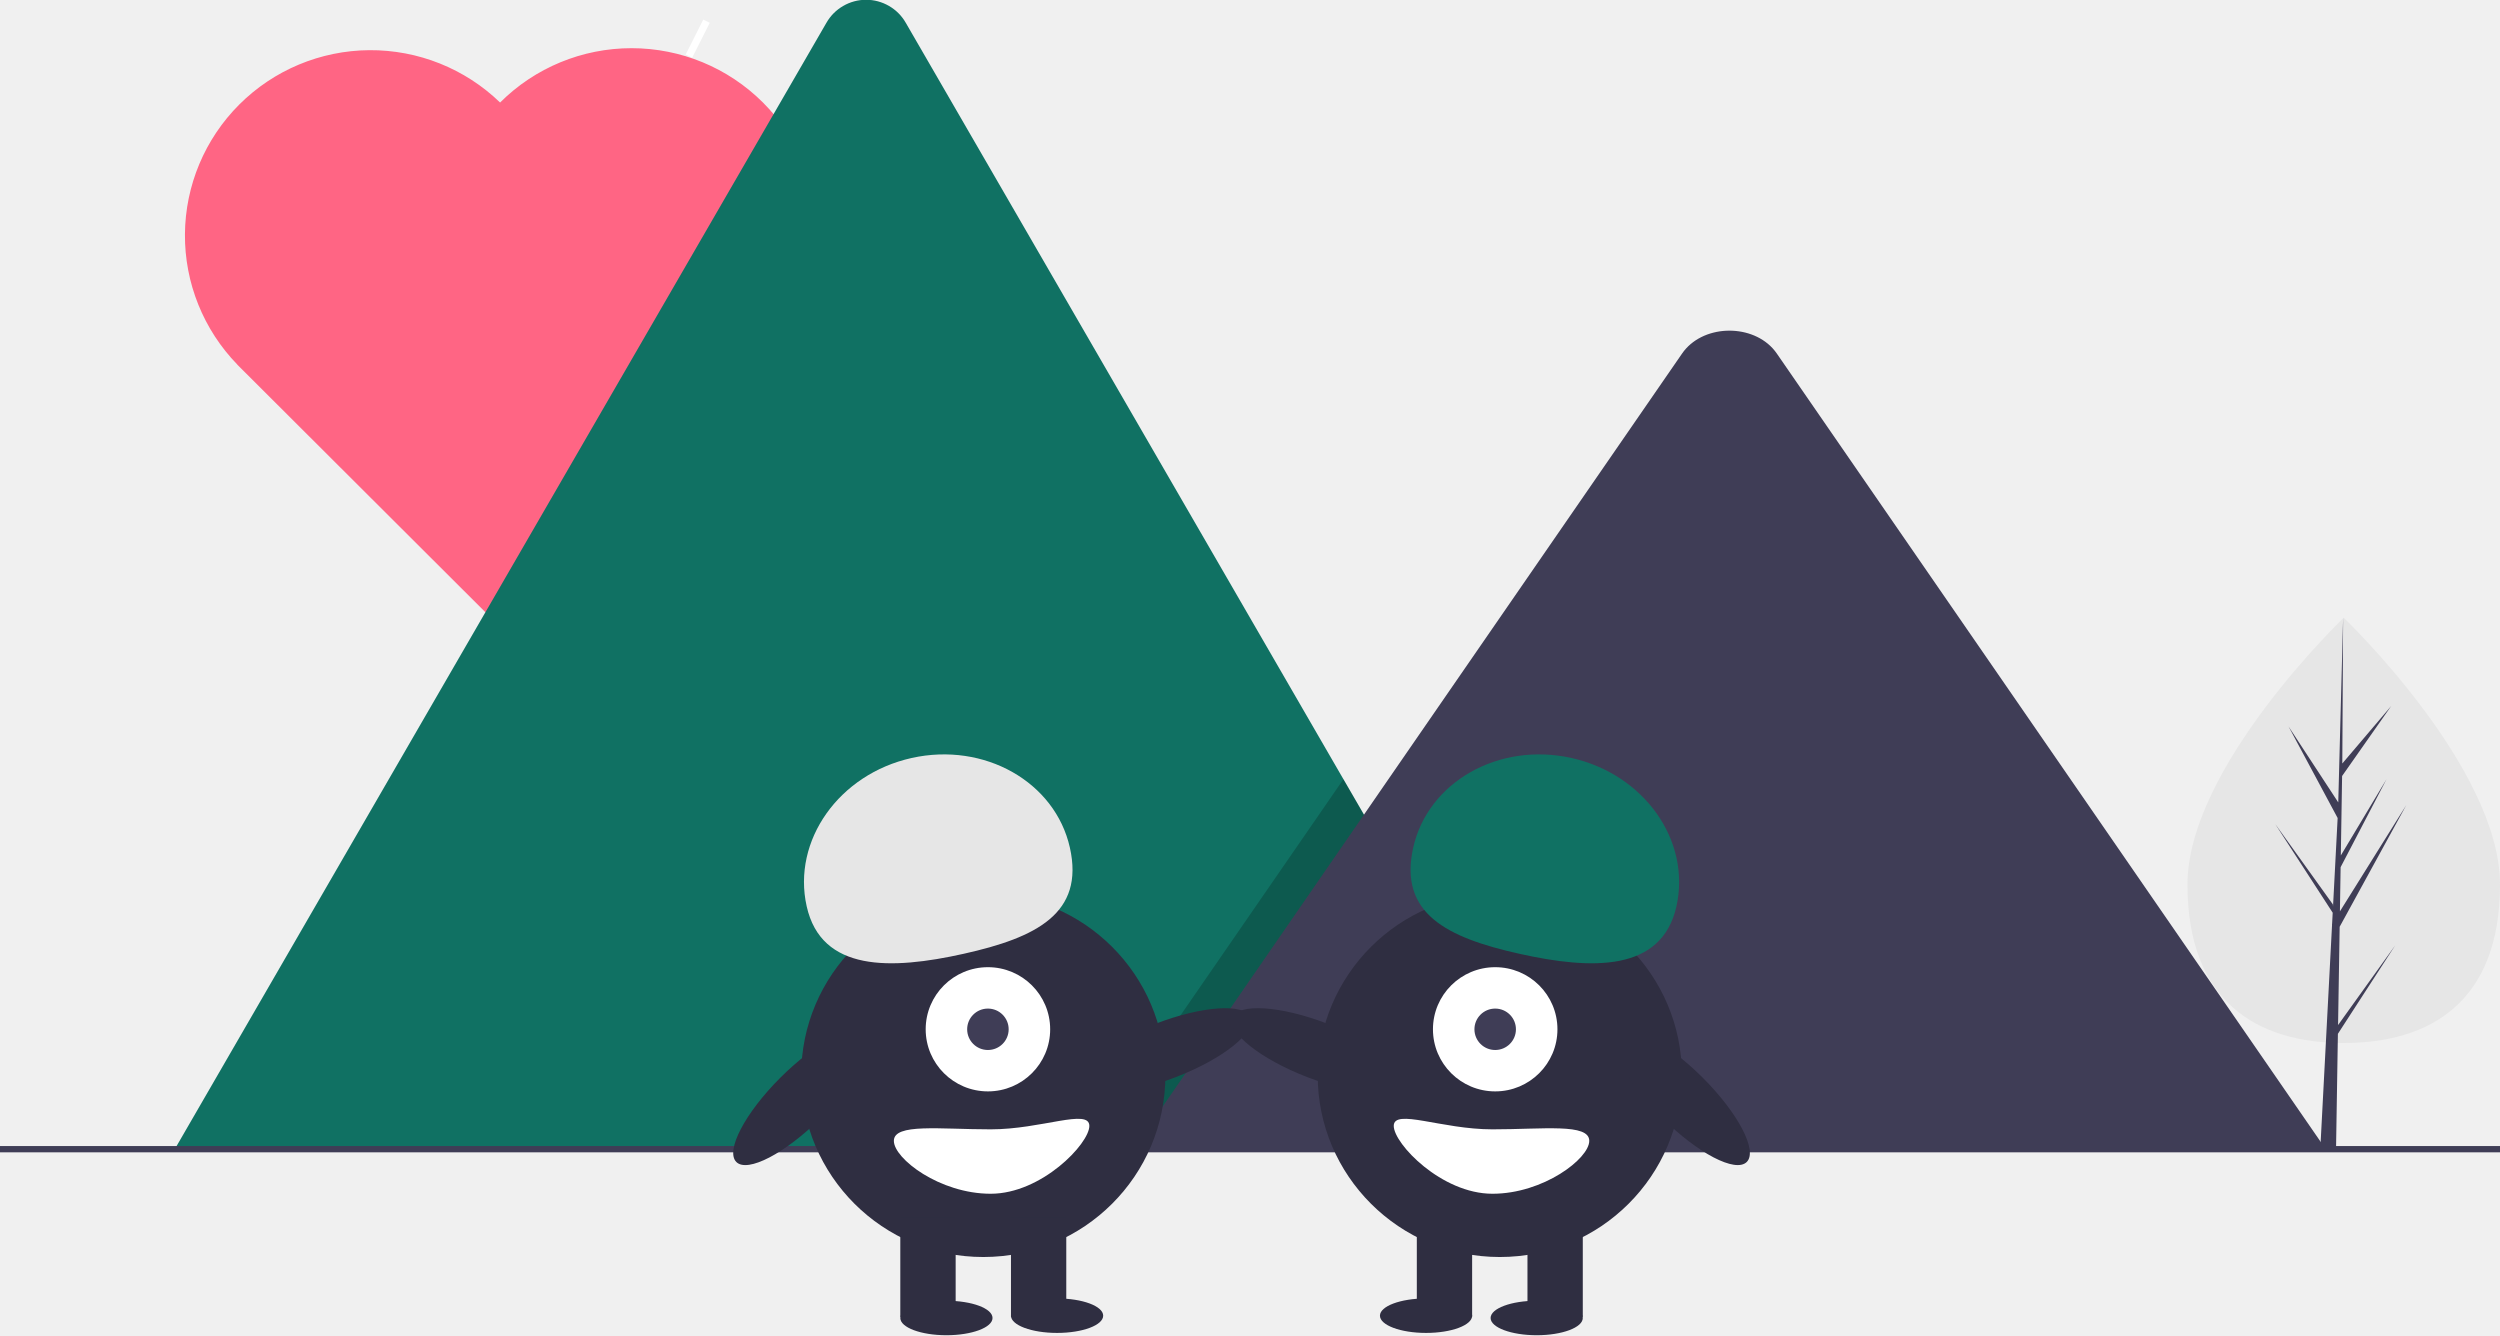
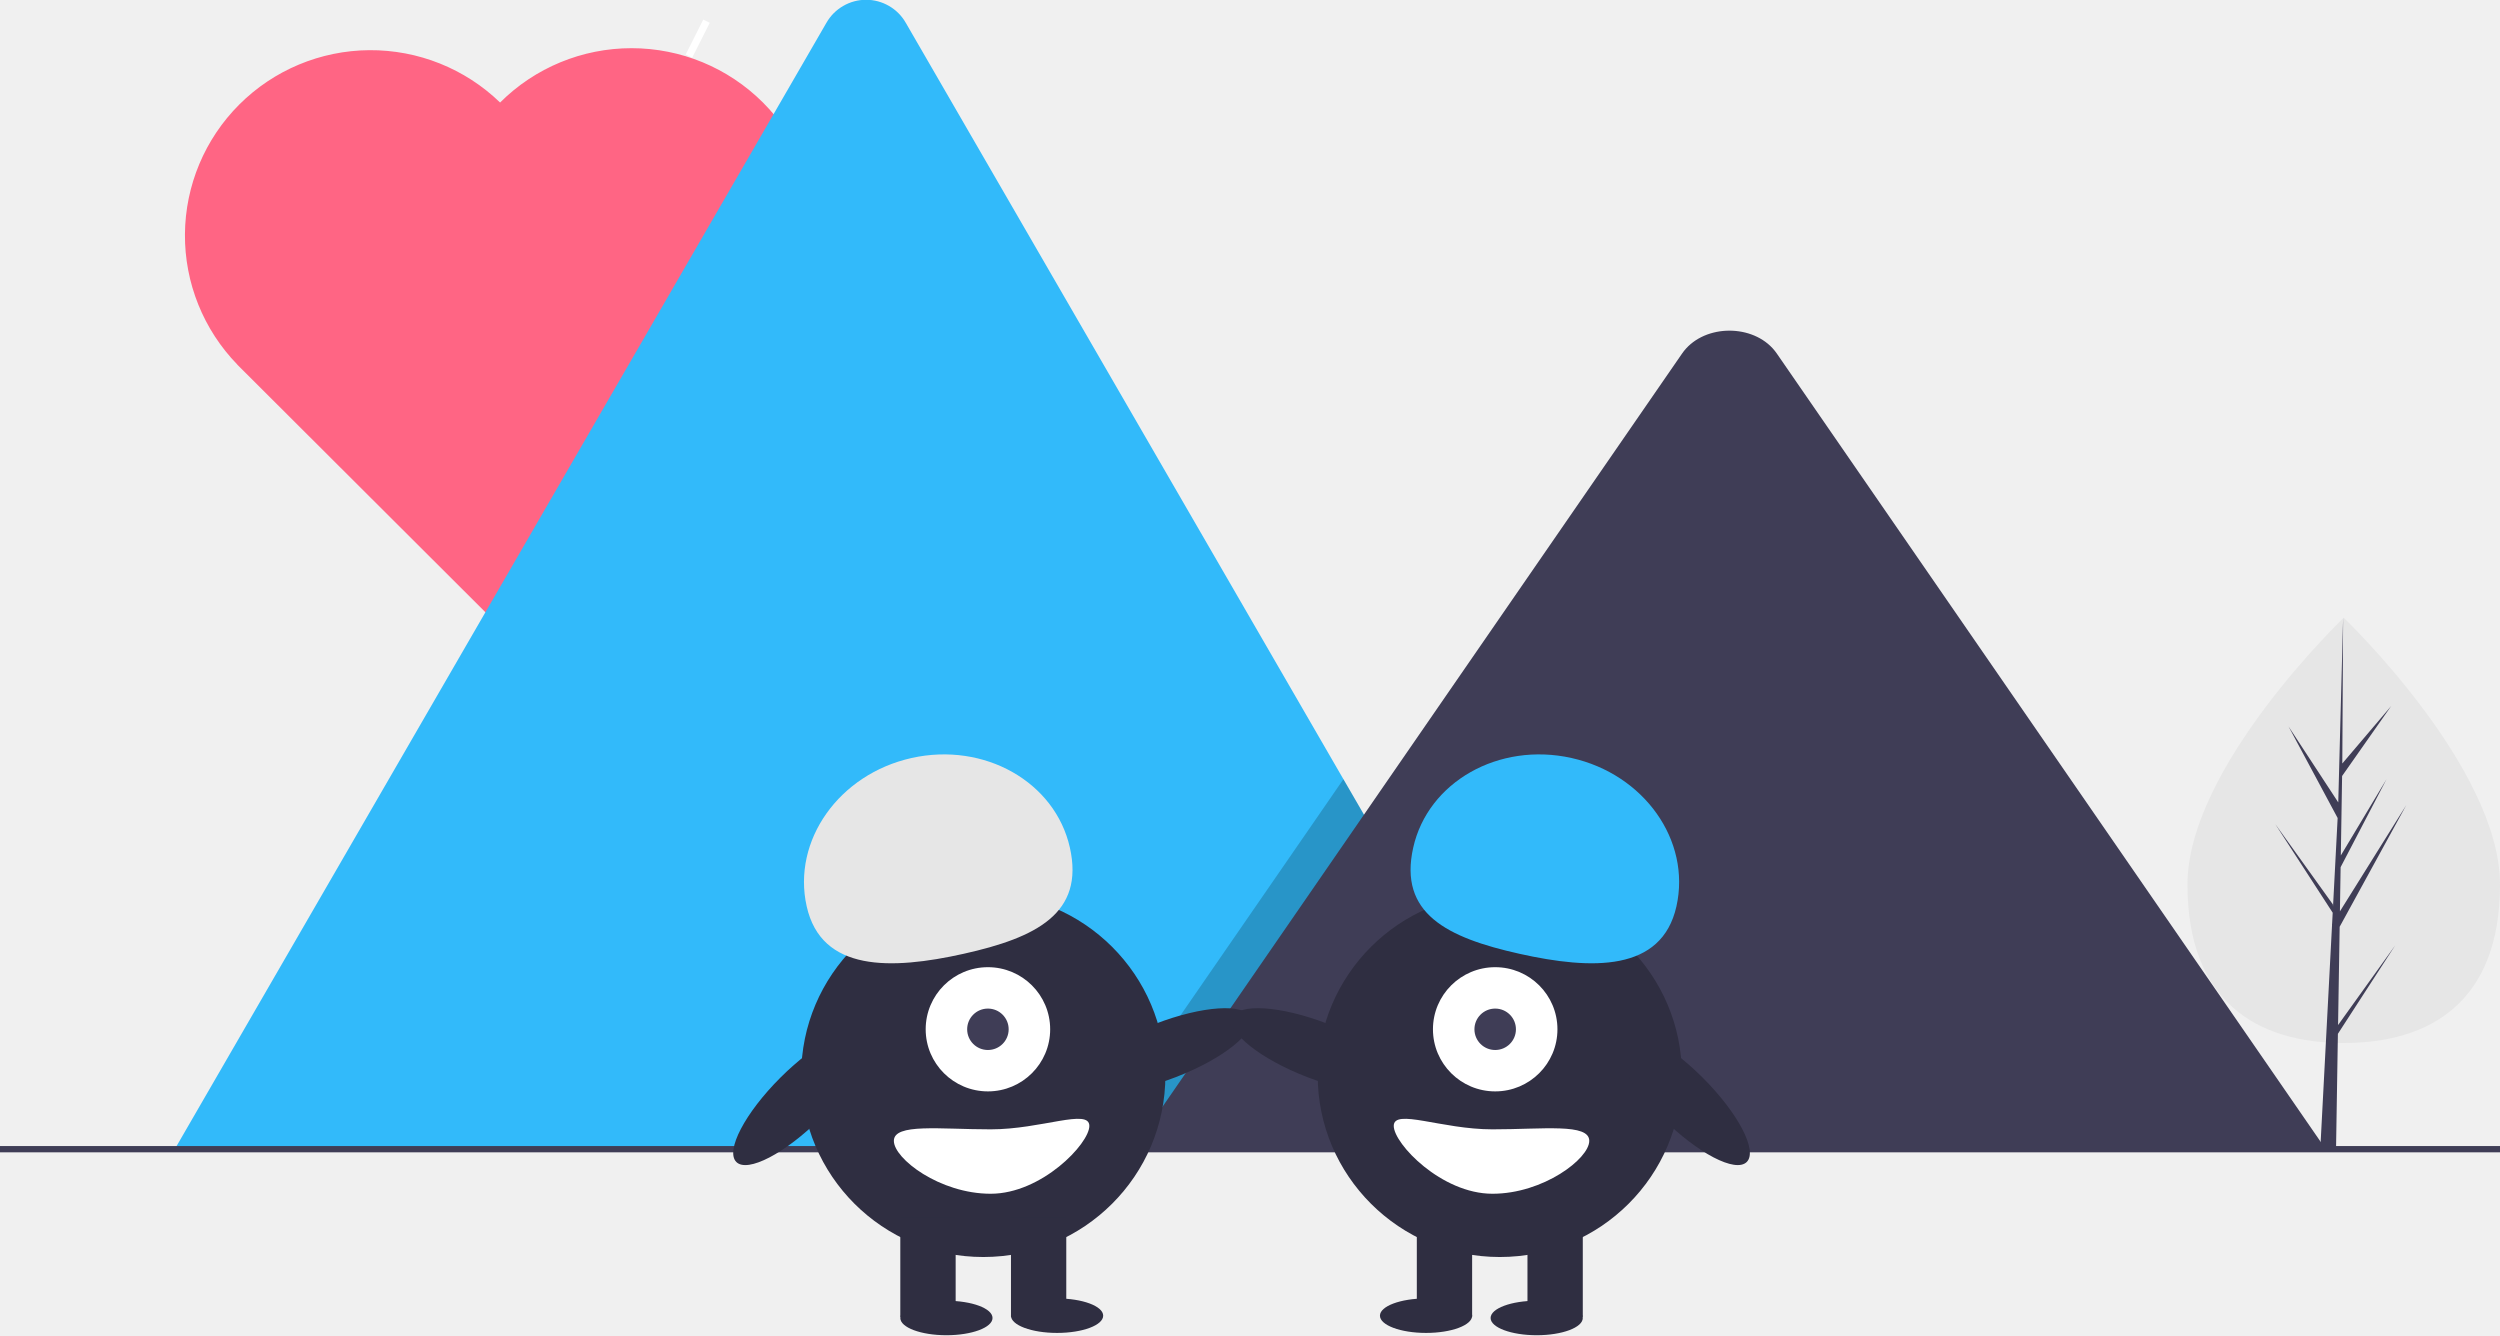
<svg xmlns="http://www.w3.org/2000/svg" width="88" height="47" viewBox="0 0 88 47" fill="none">
  <g clip-path="url(#clip0_402_169)">
    <path d="M24.983 0.803L24.755 0.689L24.137 1.917L24.365 2.031L24.983 0.803Z" fill="white" />
    <path d="M26.854 3.607C25.628 2.383 23.964 1.696 22.23 1.696C20.495 1.696 18.831 2.383 17.605 3.607L17.603 3.609C16.371 2.416 14.717 1.754 13 1.766C11.283 1.779 9.639 2.465 8.425 3.677C7.211 4.889 6.523 6.529 6.51 8.243C6.497 9.956 7.161 11.606 8.357 12.836L8.355 12.838L17.605 22.068L26.854 12.838C27.462 12.232 27.944 11.512 28.272 10.72C28.601 9.928 28.77 9.08 28.77 8.223C28.77 7.365 28.601 6.517 28.272 5.725C27.944 4.933 27.462 4.214 26.854 3.607Z" fill="#FF6584" />
-     <path d="M54.845 40.491H6.318C6.257 40.492 6.197 40.487 6.137 40.477L29.088 0.806C29.228 0.559 29.431 0.354 29.677 0.211C29.922 0.068 30.202 -0.008 30.486 -0.008C30.771 -0.008 31.05 0.068 31.296 0.211C31.542 0.354 31.745 0.559 31.885 0.806L47.288 27.428L48.026 28.702L54.845 40.491Z" fill="#107163" />
+     <path d="M54.845 40.491H6.318C6.257 40.492 6.197 40.487 6.137 40.477L29.088 0.806C29.228 0.559 29.431 0.354 29.677 0.211C29.922 0.068 30.202 -0.008 30.486 -0.008C30.771 -0.008 31.05 0.068 31.296 0.211C31.542 0.354 31.745 0.559 31.885 0.806L47.288 27.428L48.026 28.702L54.845 40.491Z" fill="#32BAFA" />
    <path opacity="0.2" d="M54.845 40.491H38.276L46.41 28.702L46.995 27.853L47.288 27.428L48.026 28.702L54.845 40.491Z" fill="black" />
    <path d="M81.863 40.447H39.892L48.025 28.657L48.61 27.808L59.209 12.445C59.903 11.438 61.575 11.375 62.392 12.255C62.447 12.315 62.498 12.378 62.544 12.445L81.863 40.447Z" fill="#3F3D56" />
    <path d="M88 40.341H0V40.562H88V40.341Z" fill="#3F3D56" />
    <path d="M41.396 37.912C43.047 37.274 44.222 36.337 44.021 35.82C43.821 35.303 42.32 35.401 40.669 36.039C39.019 36.678 37.843 37.614 38.044 38.131C38.245 38.648 39.746 38.55 41.396 37.912Z" fill="#2F2E41" />
    <path d="M34.612 44.247C38.153 44.247 41.022 41.383 41.022 37.85C41.022 34.318 38.153 31.454 34.612 31.454C31.072 31.454 28.202 34.318 28.202 37.85C28.202 41.383 31.072 44.247 34.612 44.247Z" fill="#2F2E41" />
    <path d="M33.639 42.871H31.691V46.352H33.639V42.871Z" fill="#2F2E41" />
    <path d="M37.533 42.871H35.586V46.352H37.533V42.871Z" fill="#2F2E41" />
    <path d="M33.314 47C34.211 47 34.937 46.728 34.937 46.393C34.937 46.057 34.211 45.786 33.314 45.786C32.418 45.786 31.691 46.057 31.691 46.393C31.691 46.728 32.418 47 33.314 47Z" fill="#2F2E41" />
    <path d="M37.209 46.919C38.105 46.919 38.832 46.647 38.832 46.312C38.832 45.977 38.105 45.705 37.209 45.705C36.312 45.705 35.586 45.977 35.586 46.312C35.586 46.647 36.312 46.919 37.209 46.919Z" fill="#2F2E41" />
    <path d="M34.775 38.417C35.985 38.417 36.966 37.438 36.966 36.231C36.966 35.024 35.985 34.045 34.775 34.045C33.565 34.045 32.584 35.024 32.584 36.231C32.584 37.438 33.565 38.417 34.775 38.417Z" fill="white" />
    <path d="M34.774 36.96C35.178 36.96 35.505 36.634 35.505 36.231C35.505 35.829 35.178 35.502 34.774 35.502C34.371 35.502 34.044 35.829 34.044 36.231C34.044 36.634 34.371 36.96 34.774 36.96Z" fill="#3F3D56" />
    <path d="M28.395 31.902C27.877 29.588 29.532 27.251 32.09 26.681C34.649 26.111 37.142 27.524 37.66 29.837C38.177 32.15 36.482 33.003 33.923 33.573C31.365 34.144 28.912 34.215 28.395 31.902Z" fill="#E6E6E6" />
    <path d="M28.896 39.35C30.148 38.101 30.844 36.771 30.451 36.379C30.058 35.987 28.725 36.681 27.473 37.93C26.222 39.179 25.526 40.51 25.919 40.902C26.311 41.294 27.645 40.599 28.896 39.35Z" fill="#2F2E41" />
    <path d="M31.464 40.158C31.464 40.784 33.079 42.02 34.872 42.02C36.664 42.02 38.345 40.258 38.345 39.632C38.345 39.006 36.664 39.753 34.872 39.753C33.079 39.753 31.464 39.532 31.464 40.158Z" fill="white" />
    <path d="M49.361 38.131C49.562 37.614 48.387 36.677 46.736 36.039C45.086 35.401 43.585 35.303 43.384 35.82C43.183 36.337 44.359 37.274 46.009 37.912C47.66 38.55 49.16 38.648 49.361 38.131Z" fill="#2F2E41" />
    <path d="M52.793 44.247C56.333 44.247 59.203 41.383 59.203 37.85C59.203 34.318 56.333 31.454 52.793 31.454C49.253 31.454 46.383 34.318 46.383 37.85C46.383 41.383 49.253 44.247 52.793 44.247Z" fill="#2F2E41" />
    <path d="M53.767 46.352H55.714V42.87H53.767V46.352Z" fill="#2F2E41" />
    <path d="M49.872 46.352H51.819V42.87H49.872V46.352Z" fill="#2F2E41" />
    <path d="M54.092 47C54.988 47 55.714 46.728 55.714 46.393C55.714 46.057 54.988 45.786 54.092 45.786C53.195 45.786 52.469 46.057 52.469 46.393C52.469 46.728 53.195 47 54.092 47Z" fill="#2F2E41" />
    <path d="M50.197 46.919C51.093 46.919 51.82 46.647 51.82 46.312C51.82 45.977 51.093 45.705 50.197 45.705C49.301 45.705 48.574 45.977 48.574 46.312C48.574 46.647 49.301 46.919 50.197 46.919Z" fill="#2F2E41" />
    <path d="M52.631 38.417C53.841 38.417 54.822 37.438 54.822 36.231C54.822 35.024 53.841 34.045 52.631 34.045C51.421 34.045 50.44 35.024 50.44 36.231C50.44 37.438 51.421 38.417 52.631 38.417Z" fill="white" />
    <path d="M52.631 36.96C53.034 36.96 53.361 36.634 53.361 36.231C53.361 35.829 53.034 35.502 52.631 35.502C52.227 35.502 51.9 35.829 51.9 36.231C51.9 36.634 52.227 36.96 52.631 36.96Z" fill="#3F3D56" />
-     <path d="M59.011 31.902C59.528 29.588 57.874 27.251 55.315 26.681C52.757 26.111 50.263 27.524 49.745 29.837C49.228 32.15 50.923 33.003 53.482 33.573C56.041 34.144 58.493 34.215 59.011 31.902Z" fill="#107163" />
+     <path d="M59.011 31.902C59.528 29.588 57.874 27.251 55.315 26.681C52.757 26.111 50.263 27.524 49.745 29.837C49.228 32.15 50.923 33.003 53.482 33.573C56.041 34.144 58.493 34.215 59.011 31.902Z" fill="#32BAFA" />
    <path d="M61.486 40.901C61.879 40.509 61.183 39.179 59.931 37.93C58.68 36.681 57.347 35.986 56.954 36.378C56.561 36.77 57.257 38.101 58.508 39.35C59.76 40.599 61.093 41.294 61.486 40.901Z" fill="#2F2E41" />
    <path d="M55.942 40.158C55.942 40.784 54.326 42.02 52.534 42.02C50.741 42.02 49.06 40.258 49.06 39.632C49.06 39.006 50.741 39.753 52.534 39.753C54.326 39.753 55.942 39.532 55.942 40.158Z" fill="white" />
    <path d="M88 31.137C88 35.271 85.537 36.714 82.499 36.714C79.462 36.714 76.999 35.271 76.999 31.137C76.999 27.003 82.499 21.745 82.499 21.745C82.499 21.745 88 27.003 88 31.137Z" fill="#E6E6E6" />
    <path d="M82.3 36.082L82.356 32.622L84.7 28.342L82.365 32.08L82.39 30.524L84.006 27.427L82.397 30.112L82.442 27.315L84.172 24.849L82.449 26.875L82.478 21.745L82.299 28.536L82.314 28.256L80.555 25.569L82.285 28.794L82.122 31.918L82.117 31.835L80.089 29.008L82.111 32.128L82.09 32.519L82.086 32.525L82.088 32.557L81.672 40.484H82.228L82.294 36.39L84.311 33.277L82.3 36.082Z" fill="#3F3D56" />
  </g>
  <defs>
    <clipPath id="clip0_402_169">
      <rect width="88" height="47" fill="white" />
    </clipPath>
  </defs>
</svg>
